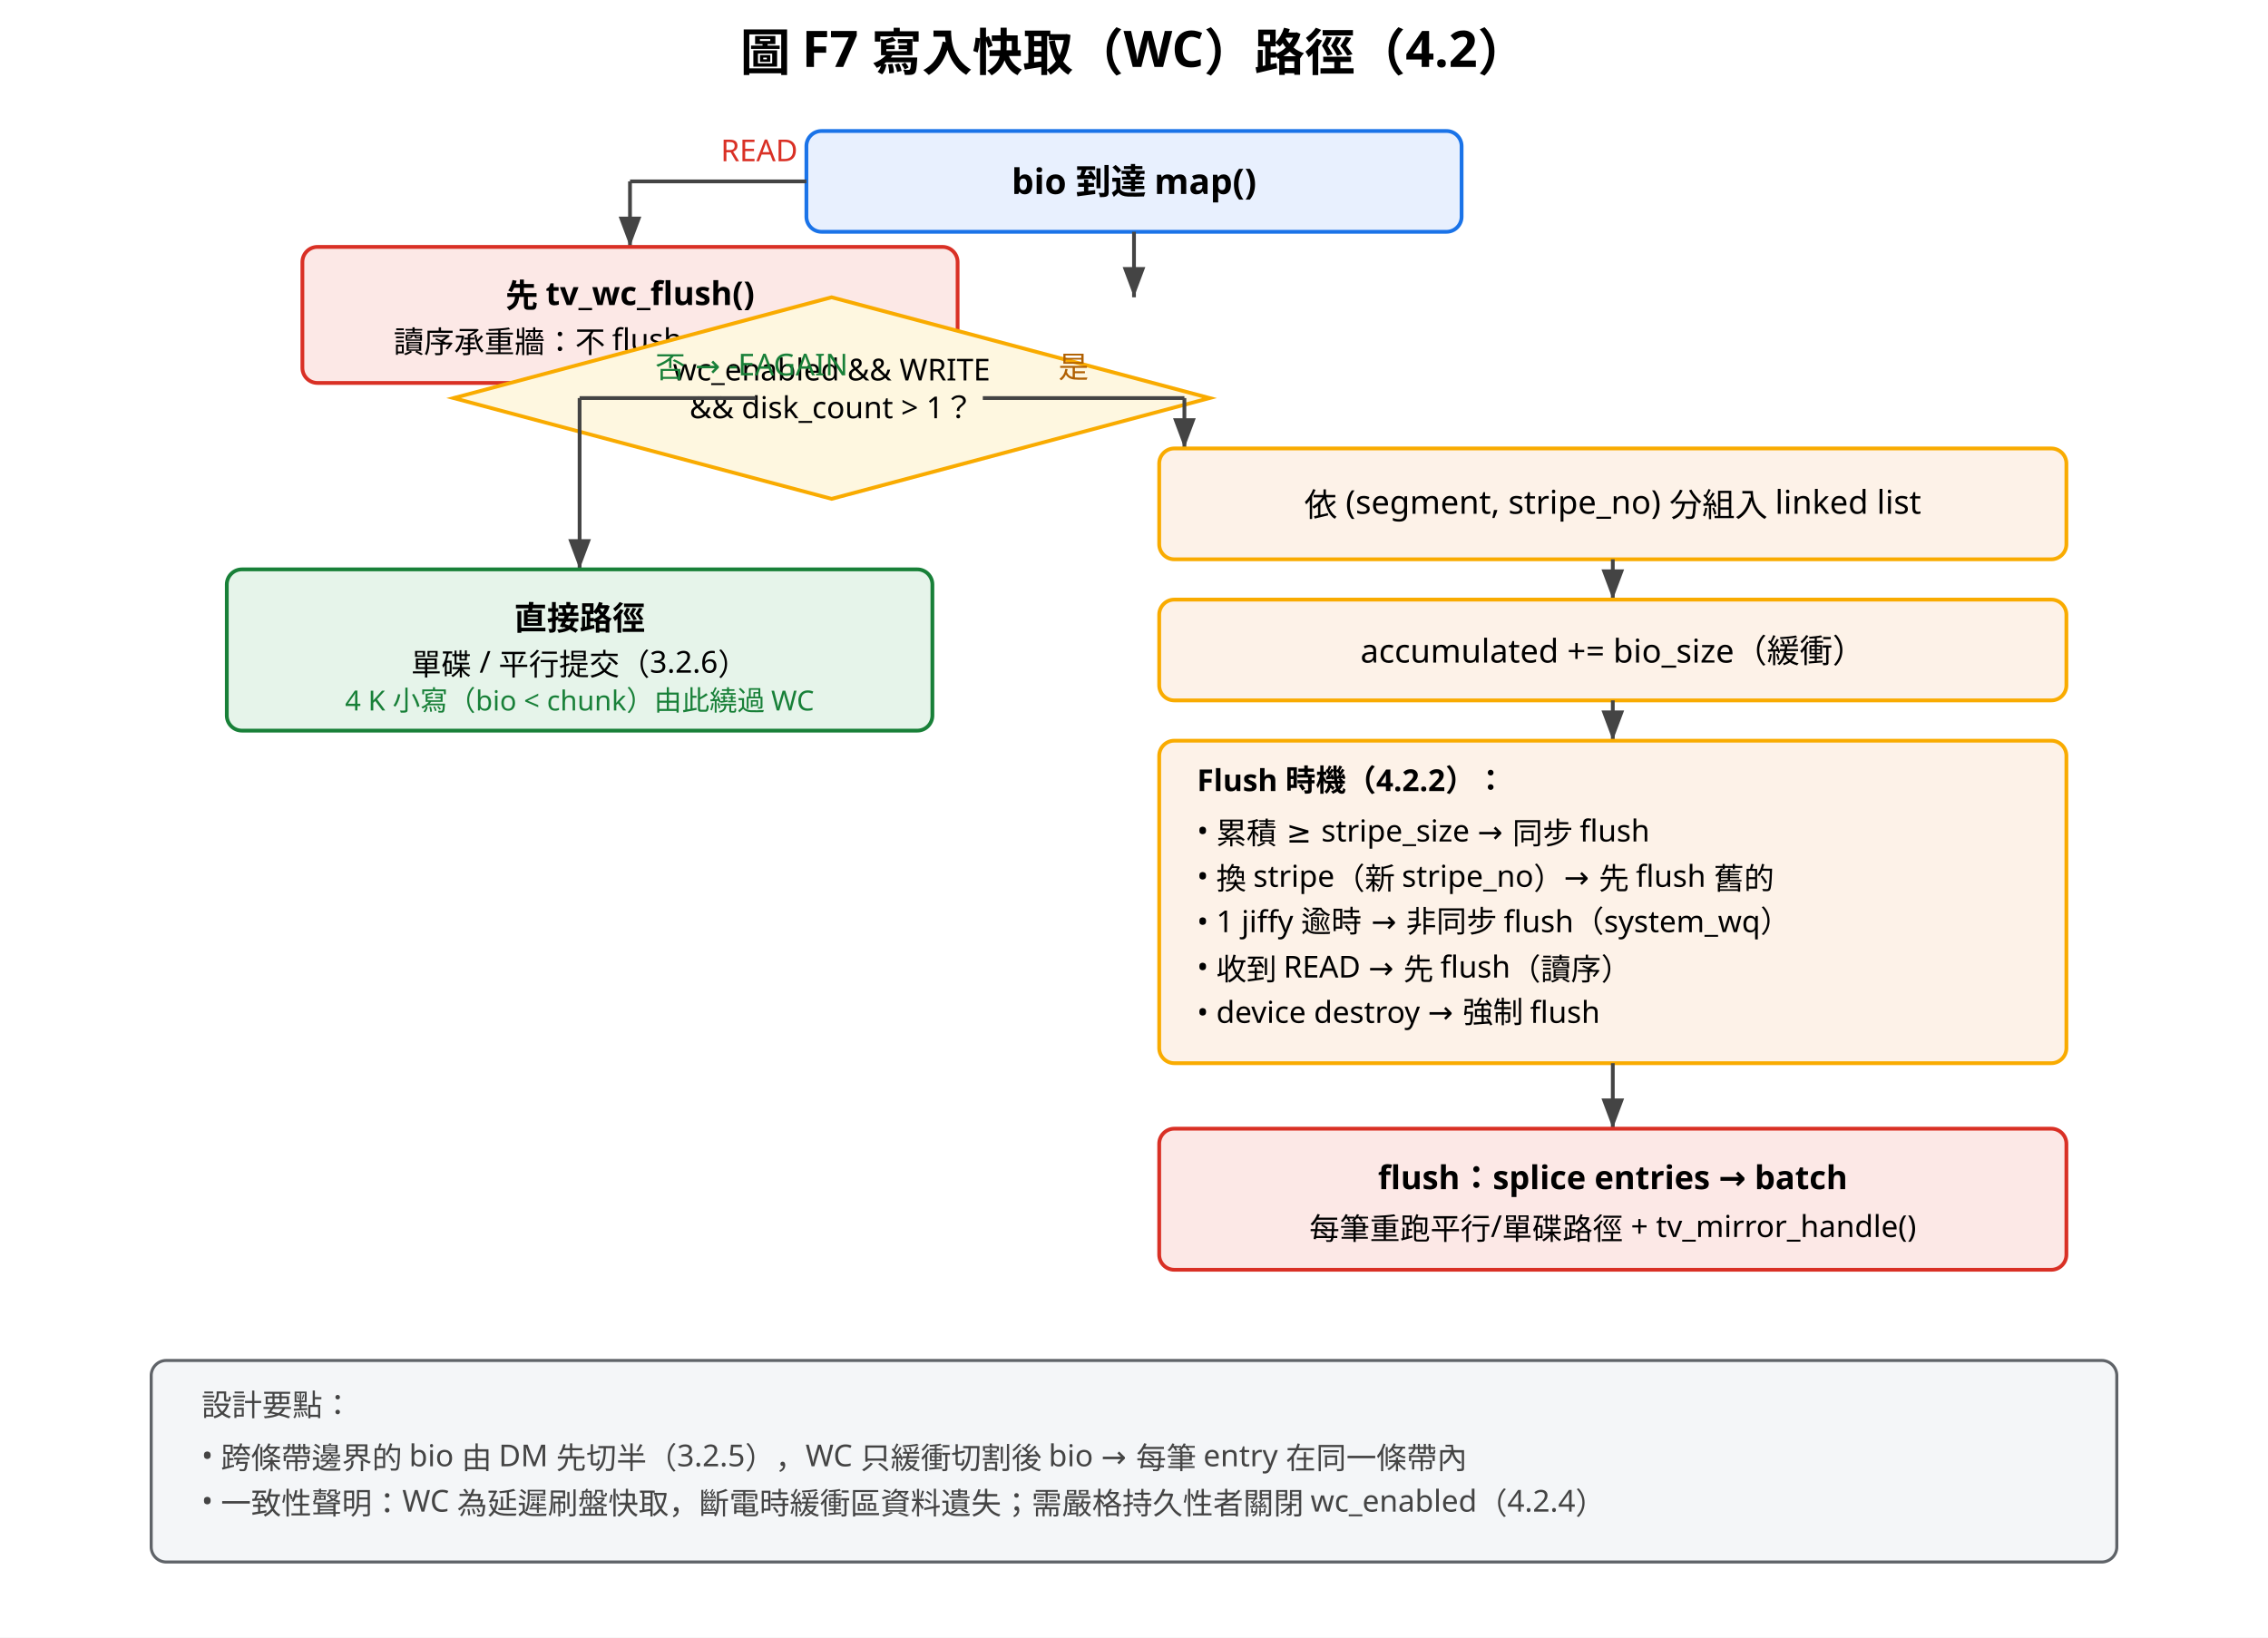
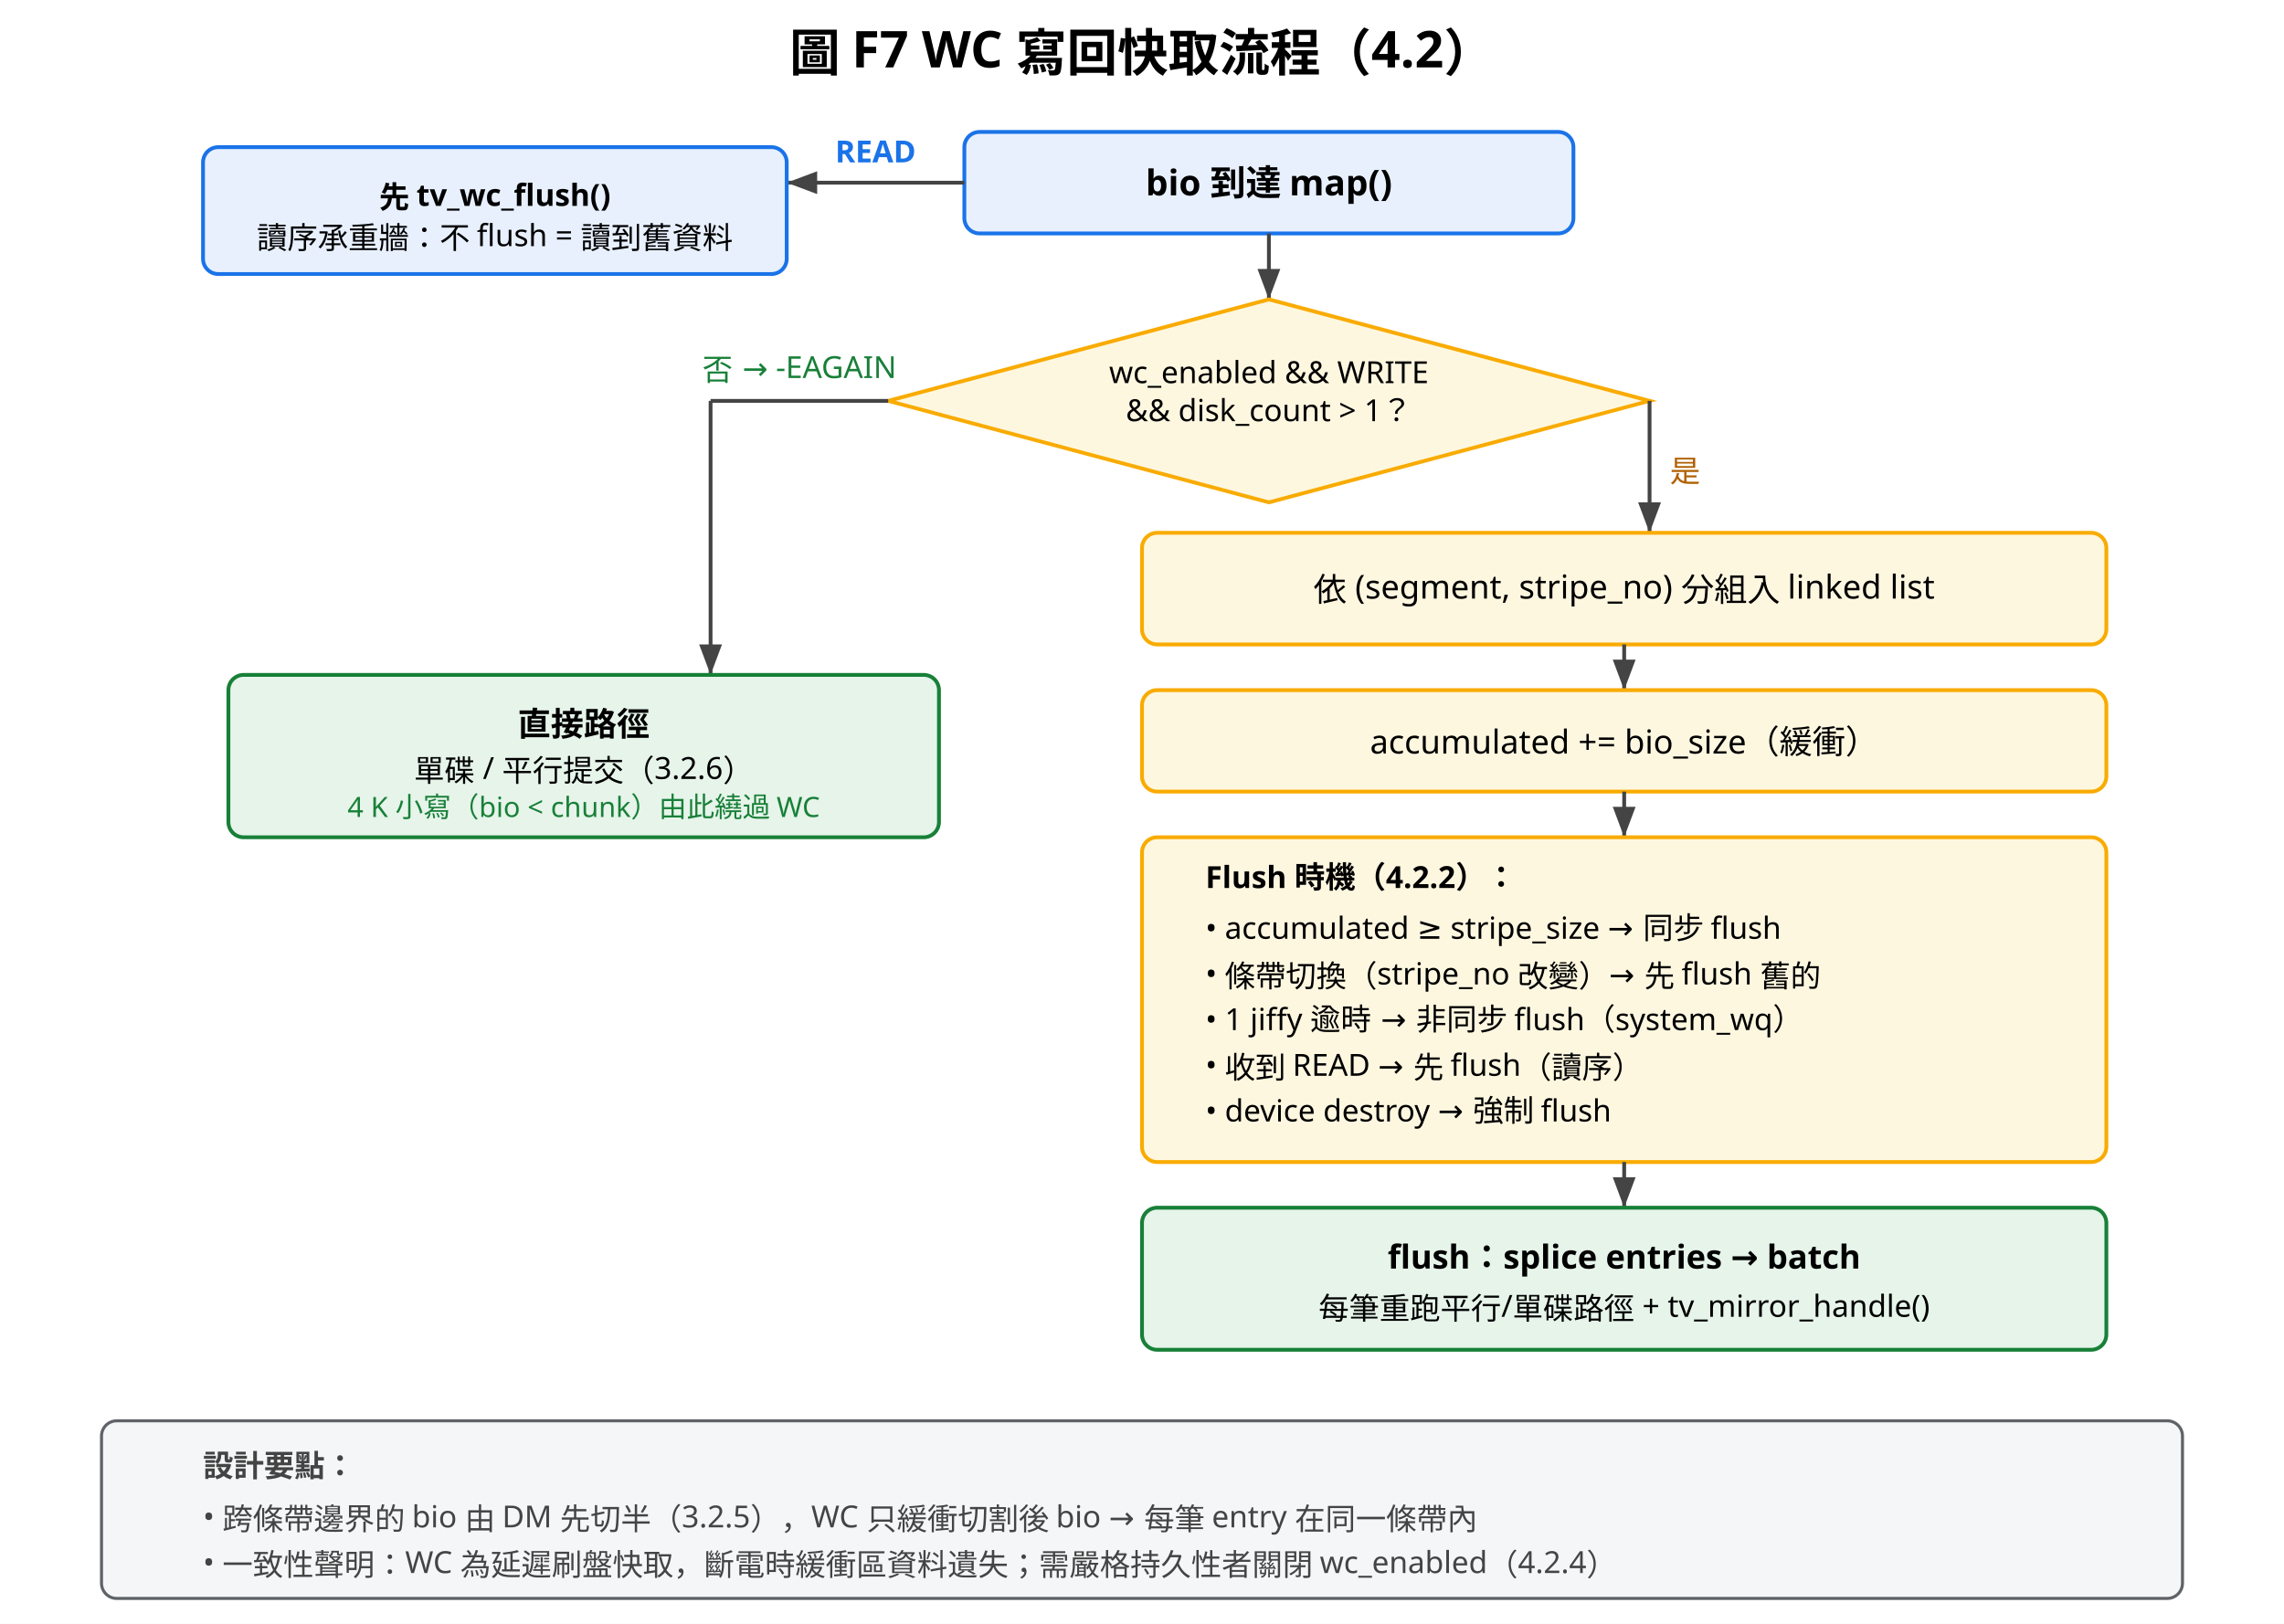
- <svg xmlns="http://www.w3.org/2000/svg" viewBox="0 0 900 650" font-family="'Microsoft JhengHei','PingFang SC','SimHei',sans-serif">
-   <rect width="900" height="650" fill="#ffffff" />
+ <svg xmlns="http://www.w3.org/2000/svg" viewBox="0 0 900 640" font-family="'Microsoft JhengHei','PingFang SC','SimHei',sans-serif">
+   <rect width="900" height="640" fill="#ffffff" />
  <defs>
    <marker id="arrow" markerWidth="10" markerHeight="10" refX="8" refY="3" orient="auto">
      <path d="M0,0 L0,6 L8,3 z" fill="#444444" />
    </marker>
  </defs>
-   <text x="450" y="28" text-anchor="middle" font-size="20" font-weight="bold">圖 F7 寫入快取（WC）路徑（4.2）</text>
-   <rect x="320" y="52" width="260" height="40" rx="6" fill="#e8f0fe" stroke="#1a73e8" stroke-width="1.5" />
-   <text x="450" y="77" text-anchor="middle" font-size="14" font-weight="bold">bio 到達 map()</text>
-   <line x1="320" y1="72" x2="250" y2="72" stroke="#444444" stroke-width="1.5" />
-   <line x1="250" y1="72" x2="250" y2="98" stroke="#444444" stroke-width="1.5" marker-end="url(#arrow)" />
-   <text x="286" y="64" font-size="12" fill="#d93025">READ</text>
-   <rect x="120" y="98" width="260" height="54" rx="6" fill="#fce8e6" stroke="#d93025" stroke-width="1.5" />
-   <text x="250" y="122" text-anchor="middle" font-size="13" font-weight="bold">先 tv_wc_flush()</text>
-   <text x="250" y="140" text-anchor="middle" font-size="12">讀序承重牆：不 flush = 讀到舊資料</text>
-   <line x1="450" y1="92" x2="450" y2="118" stroke="#444444" stroke-width="1.5" marker-end="url(#arrow)" />
-   <polygon points="330,118 480,158 330,198 180,158" fill="#fef7e0" stroke="#f9ab00" stroke-width="1.5" />
-   <text x="330" y="151" text-anchor="middle" font-size="12">wc_enabled &amp;&amp; WRITE</text>
-   <text x="330" y="166" text-anchor="middle" font-size="12">&amp;&amp; disk_count &gt; 1？</text>
-   <line x1="300" y1="158" x2="230" y2="158" stroke="#444444" stroke-width="1.5" />
-   <line x1="230" y1="158" x2="230" y2="226" stroke="#444444" stroke-width="1.5" marker-end="url(#arrow)" />
-   <text x="260" y="150" font-size="12" fill="#188038">否 → -EAGAIN</text>
-   <rect x="90" y="226" width="280" height="64" rx="6" fill="#e6f4ea" stroke="#188038" stroke-width="1.5" />
-   <text x="230" y="250" text-anchor="middle" font-size="13" font-weight="bold">直接路徑</text>
-   <text x="230" y="268" text-anchor="middle" font-size="12">單碟 / 平行提交（3.2.6）</text>
-   <text x="230" y="282" text-anchor="middle" font-size="11" fill="#188038">4 K 小寫（bio &lt; chunk）由此繞過 WC</text>
-   <line x1="390" y1="158" x2="470" y2="158" stroke="#444444" stroke-width="1.5" />
-   <line x1="470" y1="158" x2="470" y2="178" stroke="#444444" stroke-width="1.5" marker-end="url(#arrow)" />
-   <text x="420" y="150" font-size="12" fill="#b06000">是</text>
-   <rect x="460" y="178" width="360" height="44" rx="6" fill="#fdf2e8" stroke="#f9ab00" stroke-width="1.5" />
-   <text x="640" y="205" text-anchor="middle" font-size="13">依 (segment, stripe_no) 分組入 linked list</text>
-   <line x1="640" y1="222" x2="640" y2="238" stroke="#444444" stroke-width="1.5" marker-end="url(#arrow)" />
-   <rect x="460" y="238" width="360" height="40" rx="6" fill="#fdf2e8" stroke="#f9ab00" stroke-width="1.5" />
-   <text x="640" y="263" text-anchor="middle" font-size="13">accumulated += bio_size（緩衝）</text>
-   <line x1="640" y1="278" x2="640" y2="294" stroke="#444444" stroke-width="1.5" marker-end="url(#arrow)" />
-   <rect x="460" y="294" width="360" height="128" rx="6" fill="#fdf2e8" stroke="#f9ab00" stroke-width="1.5" />
-   <text x="475" y="314" font-size="12" font-weight="bold">Flush 時機（4.2.2）：</text>
-   <text x="475" y="334" font-size="12">• 累積 ≥ stripe_size → 同步 flush</text>
-   <text x="475" y="352" font-size="12">• 換 stripe（新 stripe_no）→ 先 flush 舊的</text>
-   <text x="475" y="370" font-size="12">• 1 jiffy 逾時 → 非同步 flush（system_wq）</text>
-   <text x="475" y="388" font-size="12">• 收到 READ → 先 flush（讀序）</text>
-   <text x="475" y="406" font-size="12">• device destroy → 強制 flush</text>
-   <line x1="640" y1="422" x2="640" y2="448" stroke="#444444" stroke-width="1.5" marker-end="url(#arrow)" />
-   <rect x="460" y="448" width="360" height="56" rx="6" fill="#fce8e6" stroke="#d93025" stroke-width="1.5" />
-   <text x="640" y="472" text-anchor="middle" font-size="13" font-weight="bold">flush：splice entries → batch</text>
-   <text x="640" y="492" text-anchor="middle" font-size="12">每筆重跑平行/單碟路徑 + tv_mirror_handle()</text>
-   <rect x="60" y="540" width="780" height="80" rx="6" fill="#f4f6f8" stroke="#5f6368" stroke-width="1.2" />
-   <text x="80" y="562" font-size="12" fill="#444444">設計要點：</text>
-   <text x="80" y="582" font-size="12" fill="#444444">• 跨條帶邊界的 bio 由 DM 先切半（3.2.5），WC 只緩衝切割後 bio → 每筆 entry 在同一條帶內</text>
-   <text x="80" y="600" font-size="12" fill="#444444">• 一致性聲明：WC 為延遲刷盤快取，斷電時緩衝區資料遺失；需嚴格持久性者關閉 wc_enabled（4.2.4）</text>
+   <text x="450" y="28" text-anchor="middle" font-size="20" font-weight="bold">圖 F7 WC 寫回快取流程（4.2）</text>
+   <rect x="380" y="52" width="240" height="40" rx="6" fill="#e8f0fe" stroke="#1a73e8" stroke-width="1.5" />
+   <text x="500" y="77" text-anchor="middle" font-size="14" font-weight="bold">bio 到達 map()</text>
+   <text x="345" y="64" text-anchor="middle" font-size="12" font-weight="bold" fill="#1a73e8">READ</text>
+   <line x1="380" y1="72" x2="310" y2="72" stroke="#444444" stroke-width="1.5" marker-end="url(#arrow)" />
+   <rect x="80" y="58" width="230" height="50" rx="6" fill="#e8f0fe" stroke="#1a73e8" stroke-width="1.5" />
+   <text x="195" y="82" text-anchor="middle" font-size="12" font-weight="bold">先 tv_wc_flush()</text>
+   <text x="195" y="98" text-anchor="middle" font-size="12">讀序承重牆：不 flush = 讀到舊資料</text>
+   <line x1="500" y1="92" x2="500" y2="118" stroke="#444444" stroke-width="1.5" marker-end="url(#arrow)" />
+   <polygon points="500,118 650,158 500,198 350,158" fill="#fef7e0" stroke="#f9ab00" stroke-width="1.5" />
+   <text x="500" y="151" text-anchor="middle" font-size="12">wc_enabled &amp;&amp; WRITE</text>
+   <text x="500" y="166" text-anchor="middle" font-size="12">&amp;&amp; disk_count &gt; 1？</text>
+   <line x1="350" y1="158" x2="280" y2="158" stroke="#444444" stroke-width="1.5" />
+   <line x1="280" y1="158" x2="280" y2="266" stroke="#444444" stroke-width="1.5" marker-end="url(#arrow)" />
+   <text x="315" y="150" text-anchor="middle" font-size="12" fill="#188038">否 → -EAGAIN</text>
+   <rect x="90" y="266" width="280" height="64" rx="6" fill="#e6f4ea" stroke="#188038" stroke-width="1.5" />
+   <text x="230" y="290" text-anchor="middle" font-size="13" font-weight="bold">直接路徑</text>
+   <text x="230" y="308" text-anchor="middle" font-size="12">單碟 / 平行提交（3.2.6）</text>
+   <text x="230" y="322" text-anchor="middle" font-size="11" fill="#188038">4 K 小寫（bio &lt; chunk）由此繞過 WC</text>
+   <line x1="650" y1="158" x2="650" y2="210" stroke="#444444" stroke-width="1.5" marker-end="url(#arrow)" />
+   <text x="658" y="190" font-size="12" fill="#b06000">是</text>
+   <rect x="450" y="210" width="380" height="44" rx="6" fill="#fef7e0" stroke="#f9ab00" stroke-width="1.5" />
+   <text x="640" y="237" text-anchor="middle" font-size="13">依 (segment, stripe_no) 分組入 linked list</text>
+   <line x1="640" y1="254" x2="640" y2="272" stroke="#444444" stroke-width="1.5" marker-end="url(#arrow)" />
+   <rect x="450" y="272" width="380" height="40" rx="6" fill="#fef7e0" stroke="#f9ab00" stroke-width="1.5" />
+   <text x="640" y="297" text-anchor="middle" font-size="13">accumulated += bio_size（緩衝）</text>
+   <line x1="640" y1="312" x2="640" y2="330" stroke="#444444" stroke-width="1.5" marker-end="url(#arrow)" />
+   <rect x="450" y="330" width="380" height="128" rx="6" fill="#fef7e0" stroke="#f9ab00" stroke-width="1.5" />
+   <text x="475" y="350" font-size="12" font-weight="bold">Flush 時機（4.2.2）：</text>
+   <text x="475" y="370" font-size="12">• accumulated ≥ stripe_size → 同步 flush</text>
+   <text x="475" y="388" font-size="12">• 條帶切換（stripe_no 改變）→ 先 flush 舊的</text>
+   <text x="475" y="406" font-size="12">• 1 jiffy 逾時 → 非同步 flush（system_wq）</text>
+   <text x="475" y="424" font-size="12">• 收到 READ → 先 flush（讀序）</text>
+   <text x="475" y="442" font-size="12">• device destroy → 強制 flush</text>
+   <line x1="640" y1="458" x2="640" y2="476" stroke="#444444" stroke-width="1.5" marker-end="url(#arrow)" />
+   <rect x="450" y="476" width="380" height="56" rx="6" fill="#e6f4ea" stroke="#188038" stroke-width="1.5" />
+   <text x="640" y="500" text-anchor="middle" font-size="13" font-weight="bold">flush：splice entries → batch</text>
+   <text x="640" y="520" text-anchor="middle" font-size="12">每筆重跑平行/單碟路徑 + tv_mirror_handle()</text>
+   <rect x="40" y="560" width="820" height="70" rx="6" fill="#f4f6f8" stroke="#5f6368" stroke-width="1.2" />
+   <text x="80" y="582" font-size="12" font-weight="bold" fill="#444444">設計要點：</text>
+   <text x="80" y="602" font-size="12" fill="#444444">• 跨條帶邊界的 bio 由 DM 先切半（3.2.5），WC 只緩衝切割後 bio → 每筆 entry 在同一條帶內</text>
+   <text x="80" y="620" font-size="12" fill="#444444">• 一致性聲明：WC 為延遲刷盤快取，斷電時緩衝區資料遺失；需嚴格持久性者關閉 wc_enabled（4.2.4）</text>
</svg>
